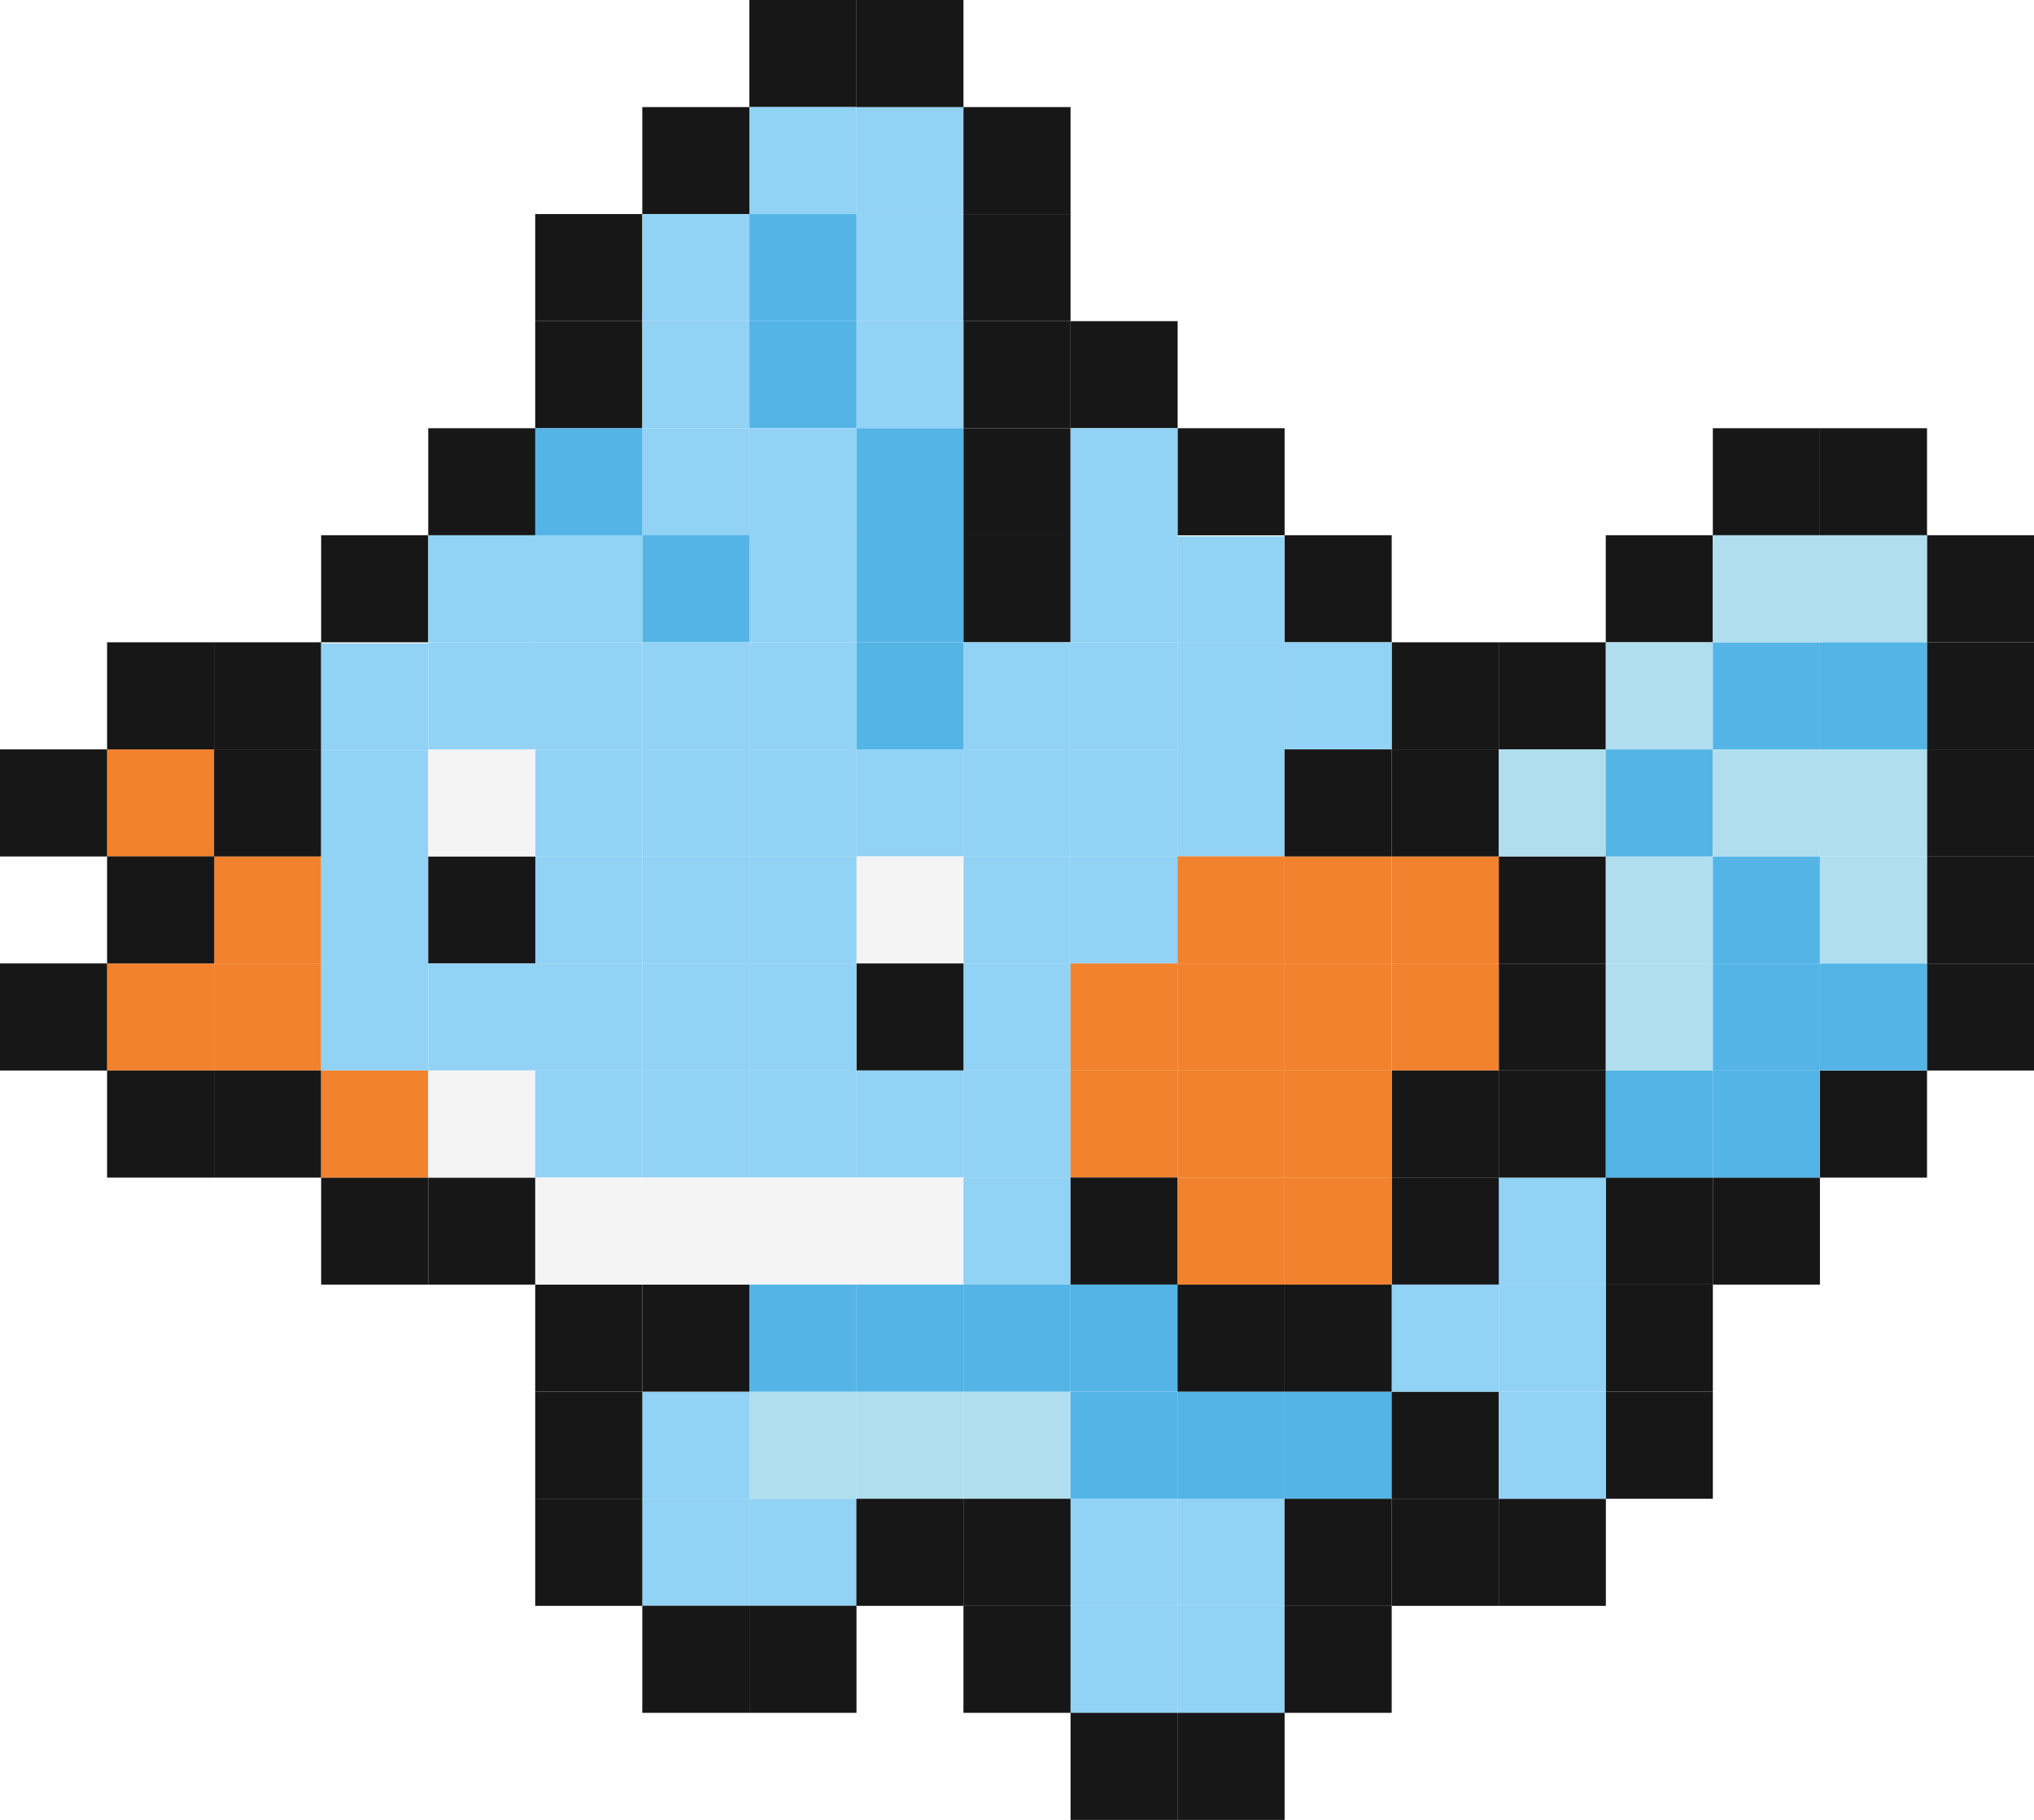
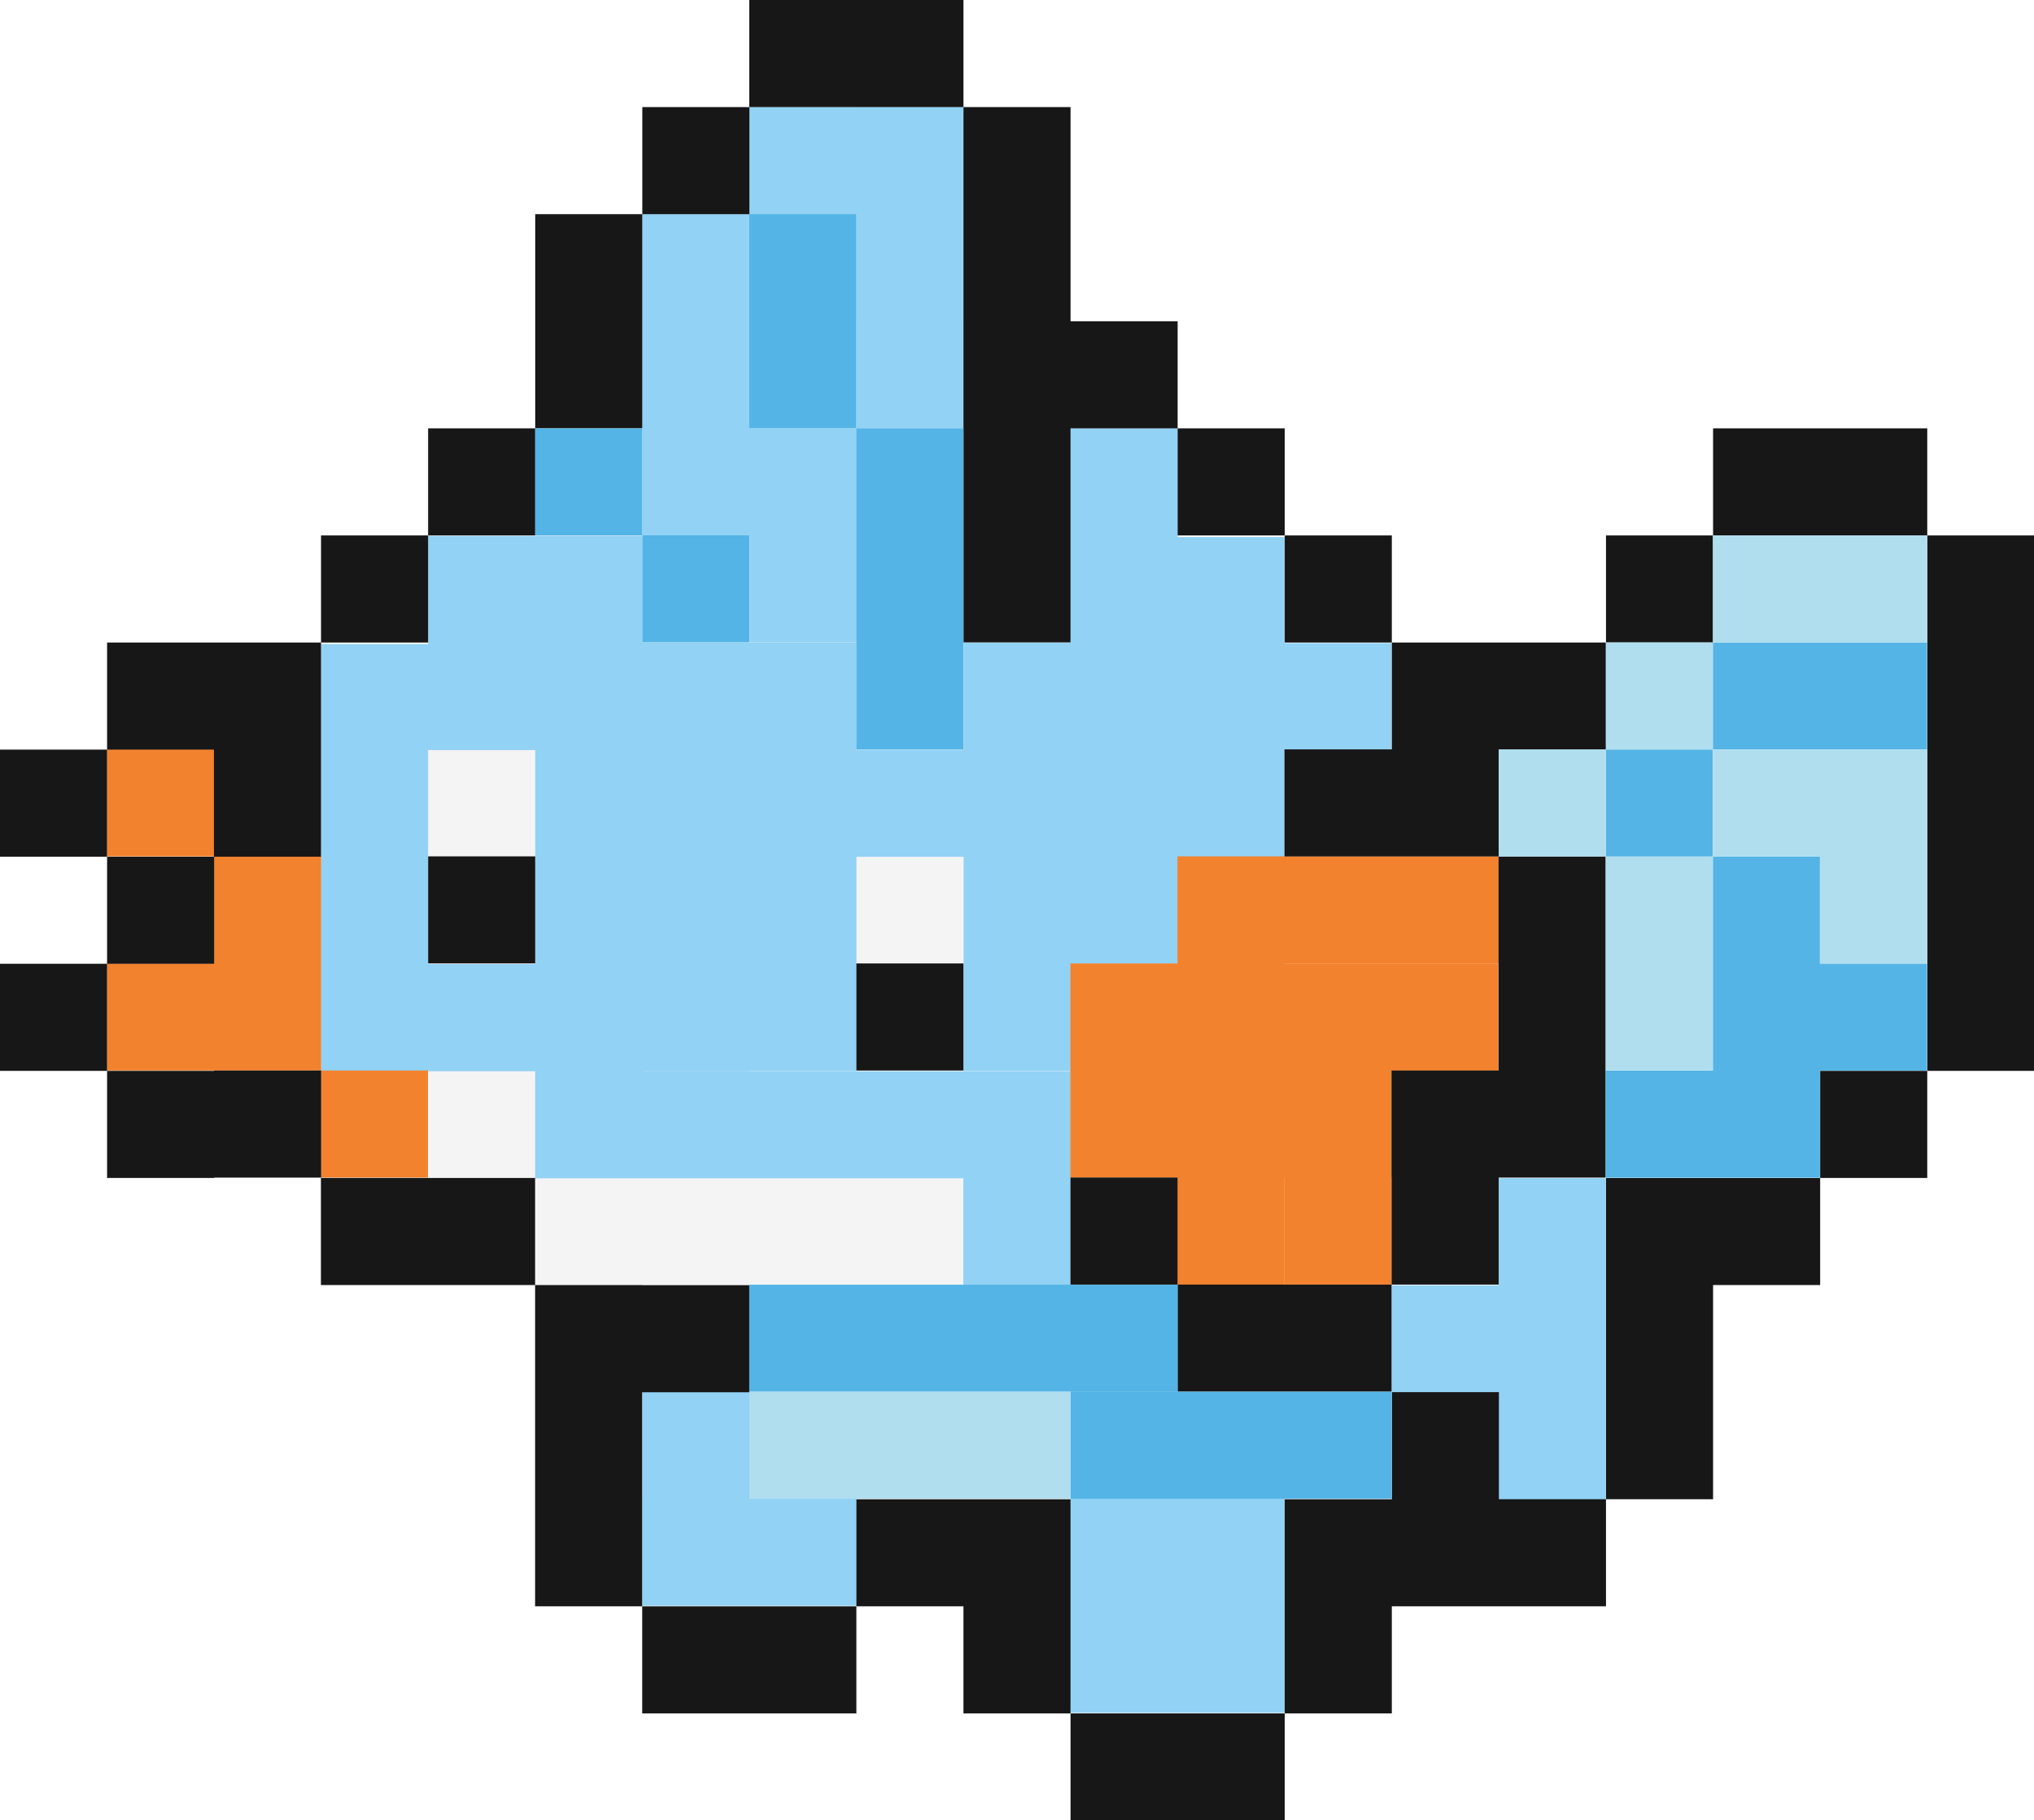
- <svg xmlns="http://www.w3.org/2000/svg" id="Layer_2" viewBox="0 0 179.49 160.6">
+ <svg xmlns="http://www.w3.org/2000/svg" id="Mudkip" viewBox="0 0 179.49 160.6">
  <defs>
-     <style>.cls-1{fill:#f4f4f5;}.cls-2{fill:#f2822e;}.cls-3{fill:#171717;}.cls-4{fill:#92d2f4;}.cls-5{fill:#b0deee;}.cls-6{fill:#54b4e6;}</style>
+     <style>
+       .cls-1 {
+         fill: #f4f4f5;
+       }
+ 
+       .cls-2 {
+         fill: #f2822e;
+       }
+ 
+       .cls-3 {
+         fill: #171717;
+       }
+ 
+       .cls-4 {
+         fill: #92d2f4;
+       }
+ 
+       .cls-5 {
+         fill: #b0deee;
+       }
+ 
+       .cls-6 {
+         fill: #54b4e6;
+       }
+     </style>
  </defs>
-   <g id="Mudkip">
-     <rect class="cls-3" x="66.13" width="9.45" height="9.45" />
-     <rect class="cls-2" x="9.45" y="66.13" width="9.45" height="9.45" />
-     <rect class="cls-2" x="9.45" y="85.02" width="9.45" height="9.45" />
-     <rect class="cls-2" x="18.89" y="85.02" width="9.45" height="9.45" />
-     <rect class="cls-2" x="18.89" y="75.57" width="9.45" height="9.45" />
-     <rect class="cls-4" x="66.13" y="9.45" width="9.45" height="9.45" />
-     <rect class="cls-4" x="75.57" y="9.45" width="9.45" height="9.45" />
-     <rect class="cls-4" x="75.57" y="18.89" width="9.45" height="9.45" />
-     <rect class="cls-4" x="56.68" y="132.26" width="9.45" height="9.45" />
-     <rect class="cls-4" x="66.13" y="132.26" width="9.45" height="9.45" />
-     <rect class="cls-5" x="66.13" y="122.81" width="9.45" height="9.45" />
-     <rect class="cls-5" x="75.57" y="122.81" width="9.45" height="9.45" />
-     <rect class="cls-5" x="85.02" y="122.81" width="9.45" height="9.45" />
-     <rect class="cls-6" x="94.47" y="122.81" width="9.45" height="9.45" />
-     <rect class="cls-4" x="94.47" y="132.26" width="9.45" height="9.45" />
-     <rect class="cls-4" x="94.47" y="141.7" width="9.45" height="9.45" />
-     <rect class="cls-4" x="103.91" y="141.7" width="9.45" height="9.45" />
-     <rect class="cls-4" x="103.91" y="132.26" width="9.45" height="9.45" />
-     <rect class="cls-6" x="103.91" y="122.81" width="9.45" height="9.45" />
-     <rect class="cls-6" x="113.36" y="122.81" width="9.45" height="9.45" />
-     <rect class="cls-4" x="56.68" y="122.81" width="9.45" height="9.45" />
-     <rect class="cls-3" x="75.57" width="9.45" height="9.45" />
-     <rect class="cls-3" x="85.02" y="9.45" width="9.45" height="9.45" />
-     <rect class="cls-3" x="85.02" y="18.89" width="9.45" height="9.45" />
-     <rect class="cls-3" x="85.02" y="28.34" width="9.45" height="9.45" />
-     <rect class="cls-3" x="94.47" y="28.34" width="9.45" height="9.45" />
-     <rect class="cls-3" x="103.91" y="37.79" width="9.45" height="9.45" />
-     <rect class="cls-3" x="113.36" y="47.23" width="9.45" height="9.45" />
-     <rect class="cls-3" x="122.81" y="56.68" width="9.45" height="9.45" />
-     <rect class="cls-3" x="132.26" y="56.68" width="9.45" height="9.45" />
-     <rect class="cls-3" x="141.7" y="47.23" width="9.45" height="9.45" />
-     <rect class="cls-3" x="151.15" y="37.79" width="9.45" height="9.45" />
-     <rect class="cls-3" x="160.6" y="37.79" width="9.45" height="9.45" />
-     <rect class="cls-3" x="170.04" y="47.23" width="9.45" height="9.45" />
-     <rect class="cls-3" x="170.04" y="56.68" width="9.45" height="9.45" />
-     <rect class="cls-3" x="170.04" y="66.13" width="9.45" height="9.45" />
-     <rect class="cls-3" x="170.04" y="75.57" width="9.45" height="9.45" />
-     <rect class="cls-3" x="85.02" y="37.79" width="9.45" height="9.45" />
-     <rect class="cls-3" x="85.02" y="47.23" width="9.45" height="9.45" />
-     <rect class="cls-3" x="56.68" y="9.45" width="9.45" height="9.45" />
-     <rect class="cls-3" x="47.23" y="18.89" width="9.45" height="9.45" />
-     <rect class="cls-3" x="47.23" y="28.34" width="9.45" height="9.45" />
-     <rect class="cls-3" x="37.79" y="37.79" width="9.45" height="9.45" />
-     <rect class="cls-3" x="28.34" y="47.23" width="9.45" height="9.45" />
-     <rect class="cls-3" x="18.89" y="56.68" width="9.45" height="9.45" />
-     <rect class="cls-3" x="18.89" y="66.13" width="9.45" height="9.45" />
-     <rect class="cls-3" x="9.45" y="56.68" width="9.45" height="9.45" />
-     <rect class="cls-3" y="66.13" width="9.45" height="9.45" />
-     <rect class="cls-3" x="9.45" y="75.57" width="9.45" height="9.45" />
-     <rect class="cls-3" y="85.02" width="9.45" height="9.45" />
-     <rect class="cls-3" x="9.45" y="94.47" width="9.45" height="9.45" />
-     <rect class="cls-3" x="28.34" y="103.91" width="9.45" height="9.45" />
-     <rect class="cls-3" x="37.79" y="103.91" width="9.45" height="9.45" />
-     <rect class="cls-3" x="47.23" y="113.36" width="9.45" height="9.45" />
-     <rect class="cls-3" x="47.23" y="122.81" width="9.45" height="9.45" />
-     <rect class="cls-3" x="47.23" y="132.26" width="9.45" height="9.45" />
-     <rect class="cls-3" x="56.68" y="113.36" width="9.45" height="9.45" />
-     <rect class="cls-3" x="56.68" y="141.7" width="9.45" height="9.45" />
-     <rect class="cls-3" x="66.13" y="141.7" width="9.45" height="9.45" />
-     <rect class="cls-3" x="75.57" y="132.26" width="9.45" height="9.45" />
-     <rect class="cls-3" x="85.02" y="132.26" width="9.45" height="9.45" />
-     <rect class="cls-3" x="85.02" y="141.7" width="9.45" height="9.45" />
-     <rect class="cls-3" x="94.47" y="151.15" width="9.45" height="9.45" />
-     <rect class="cls-3" x="103.91" y="151.15" width="9.45" height="9.45" />
-     <rect class="cls-3" x="113.36" y="141.7" width="9.45" height="9.45" />
-     <rect class="cls-3" x="113.36" y="132.26" width="9.45" height="9.45" />
-     <rect class="cls-3" x="122.81" y="132.26" width="9.45" height="9.45" />
-     <rect class="cls-3" x="122.81" y="122.81" width="9.45" height="9.45" />
-     <rect class="cls-3" x="132.26" y="132.26" width="9.45" height="9.45" />
-     <rect class="cls-3" x="141.7" y="122.81" width="9.45" height="9.45" />
-     <rect class="cls-3" x="141.7" y="113.36" width="9.45" height="9.45" />
-     <rect class="cls-3" x="141.7" y="103.91" width="9.45" height="9.45" />
-     <rect class="cls-3" x="151.15" y="103.91" width="9.45" height="9.45" />
-     <rect class="cls-3" x="160.6" y="94.47" width="9.45" height="9.45" />
-     <rect class="cls-3" x="170.04" y="85.02" width="9.45" height="9.45" />
-     <rect class="cls-3" x="18.89" y="94.47" width="9.45" height="9.45" />
-     <rect class="cls-4" x="56.68" y="18.89" width="9.45" height="9.45" />
-     <rect class="cls-6" x="66.13" y="18.89" width="9.45" height="9.45" />
-     <rect class="cls-4" x="75.57" y="28.34" width="9.45" height="9.45" />
-     <rect class="cls-4" x="56.68" y="28.34" width="9.45" height="9.45" />
-     <rect class="cls-6" x="66.13" y="28.34" width="9.45" height="9.45" />
-     <rect class="cls-6" x="75.57" y="37.79" width="9.45" height="9.45" />
-     <rect class="cls-4" x="56.68" y="37.79" width="9.45" height="9.45" />
-     <rect class="cls-4" x="66.13" y="37.79" width="9.45" height="9.45" />
-     <rect class="cls-6" x="75.57" y="47.23" width="9.45" height="9.45" />
-     <rect class="cls-6" x="56.68" y="47.23" width="9.45" height="9.45" />
-     <rect class="cls-4" x="66.13" y="47.23" width="9.45" height="9.45" />
-     <rect class="cls-4" x="94.47" y="37.79" width="9.45" height="9.45" />
-     <rect class="cls-4" x="94.47" y="47.23" width="9.45" height="9.45" />
-     <rect class="cls-4" x="94.47" y="56.68" width="9.45" height="9.45" />
-     <rect class="cls-4" x="94.47" y="66.13" width="9.45" height="9.45" />
-     <rect class="cls-4" x="94.47" y="75.57" width="9.45" height="9.45" />
-     <rect class="cls-4" x="85.02" y="56.68" width="9.45" height="9.45" />
-     <rect class="cls-4" x="85.02" y="66.13" width="9.45" height="9.45" />
-     <rect class="cls-4" x="85.02" y="75.57" width="9.45" height="9.45" />
-     <rect class="cls-4" x="85.02" y="85.02" width="9.45" height="9.45" />
-     <rect class="cls-2" x="94.47" y="85.02" width="9.45" height="9.45" />
-     <rect class="cls-6" x="75.57" y="56.68" width="9.45" height="9.45" />
-     <rect class="cls-4" x="75.57" y="66.13" width="9.45" height="9.45" />
-     <rect class="cls-1" x="75.57" y="75.57" width="9.45" height="9.45" />
-     <rect class="cls-3" x="75.57" y="85.02" width="9.45" height="9.45" />
-     <rect class="cls-4" x="66.13" y="56.68" width="9.45" height="9.45" />
-     <rect class="cls-4" x="66.13" y="66.13" width="9.45" height="9.45" />
-     <rect class="cls-4" x="66.13" y="75.57" width="9.45" height="9.45" />
-     <rect class="cls-4" x="66.13" y="85.02" width="9.45" height="9.45" />
-     <rect class="cls-4" x="56.68" y="56.68" width="9.45" height="9.45" />
-     <rect class="cls-4" x="56.68" y="66.13" width="9.45" height="9.45" />
-     <rect class="cls-4" x="56.68" y="75.57" width="9.45" height="9.45" />
-     <rect class="cls-4" x="56.68" y="85.02" width="9.45" height="9.45" />
-     <rect class="cls-6" x="47.23" y="37.79" width="9.45" height="9.45" />
-     <rect class="cls-4" x="47.23" y="47.23" width="9.45" height="9.45" />
-     <rect class="cls-4" x="47.23" y="56.68" width="9.45" height="9.45" />
-     <rect class="cls-4" x="47.23" y="66.13" width="9.45" height="9.45" />
-     <rect class="cls-4" x="47.23" y="75.57" width="9.45" height="9.45" />
-     <rect class="cls-4" x="37.79" y="47.23" width="9.45" height="9.45" />
-     <rect class="cls-4" x="28.34" y="56.78" width="9.45" height="9.45" />
-     <rect class="cls-4" x="28.34" y="66.22" width="9.45" height="9.45" />
-     <rect class="cls-4" x="28.34" y="75.62" width="9.45" height="9.45" />
-     <rect class="cls-4" x="28.34" y="85.02" width="9.45" height="9.45" />
-     <rect class="cls-3" x="37.79" y="75.57" width="9.45" height="9.45" />
-     <rect class="cls-4" x="37.79" y="85.02" width="9.45" height="9.45" />
-     <rect class="cls-1" x="37.79" y="66.13" width="9.45" height="9.45" />
-     <rect class="cls-4" x="37.79" y="56.68" width="9.45" height="9.45" />
-     <rect class="cls-4" x="132.26" y="103.91" width="9.45" height="9.45" />
-     <rect class="cls-4" x="132.26" y="113.36" width="9.45" height="9.45" />
-     <rect class="cls-4" x="132.26" y="122.81" width="9.45" height="9.45" />
-     <rect class="cls-2" x="122.81" y="75.57" width="9.45" height="9.45" />
-     <rect class="cls-3" x="122.81" y="103.91" width="9.45" height="9.45" />
-     <rect class="cls-4" x="122.81" y="113.36" width="9.45" height="9.45" />
-     <rect class="cls-2" x="113.36" y="75.57" width="9.45" height="9.45" />
-     <rect class="cls-2" x="113.36" y="103.91" width="9.45" height="9.45" />
-     <rect class="cls-3" x="113.36" y="113.36" width="9.45" height="9.45" />
-     <rect class="cls-4" x="103.91" y="47.33" width="9.45" height="9.45" />
-     <rect class="cls-4" x="103.91" y="56.78" width="9.45" height="9.45" />
-     <rect class="cls-4" x="103.91" y="66.13" width="9.45" height="9.45" />
-     <rect class="cls-2" x="103.91" y="75.57" width="9.45" height="9.45" />
-     <rect class="cls-2" x="103.91" y="85.02" width="9.45" height="9.45" />
-     <rect class="cls-4" x="47.23" y="85.02" width="9.45" height="9.45" />
-     <rect class="cls-4" x="85.02" y="94.47" width="9.45" height="9.45" />
-     <rect class="cls-2" x="94.47" y="94.47" width="9.45" height="9.45" />
-     <rect class="cls-4" x="75.57" y="94.47" width="9.45" height="9.45" />
-     <rect class="cls-4" x="66.13" y="94.47" width="9.45" height="9.45" />
-     <rect class="cls-4" x="56.68" y="94.47" width="9.45" height="9.45" />
-     <rect class="cls-2" x="28.34" y="94.47" width="9.45" height="9.45" />
-     <rect class="cls-1" x="37.79" y="94.47" width="9.45" height="9.45" />
-     <rect class="cls-2" x="103.91" y="94.47" width="9.45" height="9.45" />
-     <rect class="cls-4" x="47.23" y="94.47" width="9.45" height="9.45" />
-     <rect class="cls-1" x="47.23" y="103.91" width="9.45" height="9.45" />
-     <rect class="cls-1" x="56.68" y="103.91" width="9.45" height="9.45" />
-     <rect class="cls-1" x="66.13" y="103.91" width="9.45" height="9.45" />
-     <rect class="cls-1" x="75.57" y="103.91" width="9.45" height="9.45" />
-     <rect class="cls-4" x="85.02" y="103.91" width="9.45" height="9.45" />
-     <rect class="cls-6" x="66.13" y="113.36" width="9.45" height="9.45" />
-     <rect class="cls-6" x="75.57" y="113.36" width="9.45" height="9.45" />
-     <rect class="cls-6" x="85.02" y="113.36" width="9.45" height="9.45" />
-     <rect class="cls-3" x="94.47" y="103.91" width="9.45" height="9.45" />
-     <rect class="cls-2" x="103.91" y="103.91" width="9.45" height="9.45" />
-     <rect class="cls-6" x="94.47" y="113.36" width="9.45" height="9.45" />
-     <rect class="cls-3" x="103.91" y="113.36" width="9.45" height="9.45" />
-     <rect class="cls-3" x="122.81" y="66.13" width="9.45" height="9.45" />
-     <rect class="cls-4" x="113.36" y="56.68" width="9.45" height="9.45" />
-     <rect class="cls-3" x="113.36" y="66.13" width="9.45" height="9.45" />
-     <rect class="cls-3" x="132.26" y="85.02" width="9.45" height="9.45" />
-     <rect class="cls-5" x="141.7" y="85.02" width="9.45" height="9.45" />
-     <rect class="cls-2" x="122.81" y="85.02" width="9.45" height="9.45" />
-     <rect class="cls-2" x="113.36" y="85.02" width="9.45" height="9.45" />
-     <rect class="cls-6" x="151.15" y="85.02" width="9.45" height="9.45" />
-     <rect class="cls-3" x="132.26" y="94.47" width="9.45" height="9.45" />
-     <rect class="cls-6" x="141.7" y="94.47" width="9.45" height="9.45" />
-     <rect class="cls-3" x="122.81" y="94.47" width="9.45" height="9.45" />
-     <rect class="cls-2" x="113.36" y="94.47" width="9.45" height="9.45" />
-     <rect class="cls-6" x="151.15" y="94.47" width="9.45" height="9.45" />
-     <rect class="cls-3" x="132.26" y="75.57" width="9.45" height="9.45" />
-     <rect class="cls-5" x="132.26" y="66.13" width="9.45" height="9.45" />
-     <rect class="cls-5" x="141.7" y="75.57" width="9.45" height="9.45" />
-     <rect class="cls-6" x="141.7" y="66.13" width="9.45" height="9.45" />
-     <rect class="cls-5" x="141.7" y="56.68" width="9.45" height="9.45" />
-     <rect class="cls-6" x="151.15" y="56.68" width="9.45" height="9.45" />
-     <rect class="cls-6" x="151.15" y="75.57" width="9.45" height="9.45" />
-     <rect class="cls-5" x="151.15" y="66.13" width="9.45" height="9.45" />
-     <rect class="cls-5" x="151.15" y="47.23" width="9.45" height="9.45" />
-     <rect class="cls-5" x="160.6" y="47.23" width="9.45" height="9.45" />
-     <rect class="cls-6" x="160.6" y="85.02" width="9.45" height="9.45" />
-     <rect class="cls-6" x="160.6" y="56.68" width="9.45" height="9.45" />
-     <rect class="cls-5" x="160.6" y="75.57" width="9.45" height="9.45" />
-     <rect class="cls-5" x="160.6" y="66.13" width="9.45" height="9.45" />
-   </g>
+   <path id="white_mudkip" class="cls-1" d="M85.02,85.02h-9.45v-9.45h9.45v9.45Zm-37.79-18.89h-9.45v9.45h9.45v-9.45Zm0,28.34h-9.45v9.45h9.45v-9.45Zm9.45,9.45h-9.45v9.45h9.45v-9.45Zm9.45,0h-9.45v9.45h9.45v-9.45Zm9.45,0h-9.45v9.45h9.45v-9.45Zm9.45,0h-9.45v9.45h9.45v-9.45Z" />
+   <path id="blue_mudkip" class="cls-4" d="M75.57,18.89h-9.45V9.45h9.45v9.45Zm9.45-9.45h-9.45v9.45h9.45V9.45Zm0,9.45h-9.45v9.45h9.45v-9.45Zm-18.89,113.36h-9.45v9.45h9.45v-9.45Zm9.45,0h-9.45v9.45h9.45v-9.45Zm28.34,0h-9.45v9.45h9.45v-9.45Zm0,9.45h-9.45v9.45h9.45v-9.45Zm9.45,0h-9.45v9.45h9.45v-9.45Zm0-9.45h-9.45v9.45h9.45v-9.45Zm-47.23-9.45h-9.45v9.45h9.45v-9.45Zm0-103.91h-9.45v9.45h9.45v-9.45Zm18.89,9.45h-9.45v9.45h9.45v-9.45Zm-18.89,0h-9.45v9.45h9.45v-9.45Zm0,9.45h-9.45v9.45h9.45v-9.45Zm9.45,0h-9.45v9.45h9.45v-9.45Zm0,9.45h-9.45v9.45h9.45v-9.45Zm28.34-9.45h-9.45v9.45h9.45v-9.45Zm0,9.45h-9.45v9.45h9.45v-9.45Zm0,9.45h-9.45v9.45h9.45v-9.45Zm0,9.45h-9.45v9.45h9.45v-9.45Zm0,9.45h-9.45v9.45h9.45v-9.45Zm-9.45-18.89h-9.45v9.45h9.45v-9.45Zm0,9.45h-9.45v9.45h9.45v-9.45Zm0,9.45h-9.45v9.45h9.45v-9.45Zm0,9.45h-9.45v9.45h9.45v-9.45Zm-9.45-18.89h-9.45v9.45h9.45v-9.45Zm-9.45-9.45h-9.45v9.45h9.45v-9.45Zm0,9.45h-9.45v9.45h9.45v-9.45Zm0,9.45h-9.45v9.45h9.45v-9.45Zm0,9.45h-9.45v9.45h9.45v-9.45Zm-9.45-28.34h-9.45v9.45h9.45v-9.45Zm0,9.45h-9.45v9.45h9.45v-9.45Zm0,9.45h-9.45v9.45h9.45v-9.45Zm0,9.45h-9.45v9.45h9.45v-9.45Zm-9.45-37.79h-9.45v9.45h9.45v-9.45Zm0,9.45h-9.45v9.45h9.45v-9.45Zm0,9.45h-9.45v9.45h9.45v-9.45Zm0,9.45h-9.45v9.45h9.45v-9.45Zm-9.45-28.34h-9.45v9.45h9.45v-9.45Zm-9.45,9.54h-9.45v9.45h9.45v-9.45Zm0,9.45h-9.45v9.45h9.45v-9.45Zm0,9.4h-9.45v9.45h9.45v-9.45Zm0,9.4h-9.45v9.45h9.45v-9.45Zm9.45,0h-9.45v9.45h9.45v-9.45Zm0-28.34h-9.45v9.45h9.45v-9.45Zm94.47,47.23h-9.45v9.45h9.45v-9.45Zm0,9.45h-9.45v9.45h9.45v-9.45Zm0,9.45h-9.45v9.45h9.45v-9.45Zm-9.45-9.45h-9.45v9.45h9.45v-9.45Zm-18.89-66.03h-9.45v9.45h9.45v-9.45Zm0,9.45h-9.45v9.45h9.45v-9.45Zm0,9.35h-9.45v9.45h9.45v-9.45Zm-56.68,18.89h-9.45v9.45h9.45v-9.45Zm37.79,9.45h-9.45v9.45h9.45v-9.45Zm-9.45,0h-9.45v9.45h9.45v-9.45Zm-9.45,0h-9.45v9.45h9.45v-9.45Zm-9.45,0h-9.45v9.45h9.45v-9.45Zm-9.45,0h-9.45v9.45h9.45v-9.45Zm37.79,9.45h-9.45v9.45h9.45v-9.45Zm28.34-47.23h-9.45v9.45h9.45v-9.45Z" />
+   <path id="orange_mudkip" class="cls-2" d="M18.89,75.57H9.45v-9.45h9.45v9.45Zm0,9.45H9.45v9.45h9.45v-9.45Zm9.45,0h-9.45v9.45h9.45v-9.45Zm0-9.45h-9.45v9.45h9.45v-9.45Zm75.57,9.45h-9.45v9.45h9.45v-9.45Zm28.34-9.45h-9.45v9.45h9.45v-9.45Zm-9.45,0h-9.45v9.45h9.45v-9.45Zm0,28.34h-9.45v9.45h9.45v-9.45Zm-9.45-28.34h-9.45v9.45h9.45v-9.45Zm0,9.45h-9.45v9.45h9.45v-9.45Zm-9.45,9.45h-9.45v9.45h9.45v-9.45Zm-66.13,0h-9.45v9.45h9.45v-9.45Zm75.57,0h-9.45v9.45h9.45v-9.45Zm0,9.45h-9.45v9.45h9.45v-9.45Zm18.89-18.89h-9.45v9.45h9.45v-9.45Zm-9.45,0h-9.45v9.45h9.45v-9.45Zm0,9.45h-9.45v9.45h9.45v-9.45Z" />
+   <path id="black_mudkip" class="cls-3" d="M75.57,9.45h-9.45V0h9.45V9.45ZM85.02,0h-9.45V9.45h9.45V0Zm9.45,9.45h-9.45v9.45h9.45V9.45Zm0,9.45h-9.45v9.45h9.45v-9.45Zm0,9.45h-9.45v9.45h9.45v-9.45Zm9.45,0h-9.45v9.45h9.45v-9.45Zm9.45,9.45h-9.45v9.45h9.45v-9.45Zm9.45,9.45h-9.45v9.45h9.45v-9.45Zm9.45,9.45h-9.45v9.45h9.45v-9.45Zm9.45,0h-9.45v9.45h9.45v-9.45Zm9.45-9.45h-9.45v9.45h9.45v-9.45Zm9.45-9.45h-9.45v9.45h9.45v-9.45Zm9.45,0h-9.45v9.45h9.45v-9.45Zm9.45,9.45h-9.45v9.45h9.45v-9.45Zm0,9.45h-9.45v9.45h9.45v-9.45Zm0,9.45h-9.45v9.45h9.45v-9.45Zm0,9.45h-9.45v9.45h9.45v-9.45ZM94.47,37.79h-9.45v9.45h9.45v-9.45Zm0,9.45h-9.45v9.45h9.45v-9.45ZM66.13,9.45h-9.45v9.45h9.45V9.45Zm-9.45,9.45h-9.45v9.45h9.45v-9.45Zm0,9.45h-9.45v9.45h9.45v-9.45Zm-9.45,9.45h-9.45v9.45h9.45v-9.45Zm-9.45,9.45h-9.45v9.45h9.45v-9.45Zm-9.45,9.45h-9.45v9.45h9.45v-9.45Zm0,9.45h-9.45v9.45h9.45v-9.45Zm-9.45-9.45H9.45v9.45h9.45v-9.45Zm-9.45,9.45H0v9.45H9.45v-9.45Zm9.45,9.45H9.45v9.45h9.45v-9.45Zm-9.45,9.45H0v9.45H9.45v-9.45Zm9.45,9.45H9.45v9.45h9.45v-9.45Zm18.89,9.45h-9.45v9.45h9.45v-9.45Zm9.45,0h-9.45v9.45h9.45v-9.45Zm9.45,9.45h-9.45v9.45h9.45v-9.45Zm0,9.45h-9.45v9.45h9.45v-9.45Zm0,9.45h-9.45v9.45h9.45v-9.45Zm9.45-18.89h-9.45v9.45h9.45v-9.45Zm0,28.34h-9.45v9.45h9.45v-9.45Zm9.45,0h-9.45v9.45h9.45v-9.45Zm9.45-9.45h-9.45v9.45h9.45v-9.45Zm9.45,0h-9.45v9.45h9.45v-9.45Zm0,9.45h-9.45v9.45h9.45v-9.45Zm9.45,9.45h-9.45v9.45h9.45v-9.45Zm9.45,0h-9.45v9.45h9.45v-9.45Zm9.45-9.45h-9.45v9.45h9.45v-9.45Zm0-9.45h-9.45v9.45h9.45v-9.45Zm9.45,0h-9.45v9.45h9.45v-9.45Zm0-9.45h-9.45v9.45h9.45v-9.45Zm9.45,9.45h-9.45v9.45h9.45v-9.45Zm9.45-9.45h-9.45v9.45h9.45v-9.45Zm0-9.45h-9.45v9.45h9.45v-9.45Zm0-9.45h-9.45v9.45h9.45v-9.45Zm9.45,0h-9.45v9.45h9.45v-9.45Zm9.45-9.45h-9.45v9.45h9.45v-9.45Zm9.45-9.45h-9.45v9.45h9.45v-9.45ZM28.34,94.47h-9.45v9.45h9.45v-9.45Zm56.68-9.45h-9.45v9.45h9.45v-9.45Zm-37.79-9.45h-9.45v9.45h9.45v-9.45Zm85.02,28.34h-9.45v9.45h9.45v-9.45Zm-9.45,9.45h-9.45v9.45h9.45v-9.45Zm-18.89-9.45h-9.45v9.45h9.45v-9.45Zm9.45,9.45h-9.45v9.45h9.45v-9.45Zm18.89-47.23h-9.45v9.45h9.45v-9.45Zm-9.45,0h-9.45v9.45h9.45v-9.45Zm18.89,18.89h-9.45v9.45h9.45v-9.45Zm0,9.45h-9.45v9.45h9.45v-9.45Zm-9.45,0h-9.45v9.45h9.45v-9.45Zm9.45-18.89h-9.45v9.45h9.45v-9.45Z" />
+   <path id="darkblue_mudkip" class="cls-6" d="M103.91,132.26h-9.45v-9.45h9.45v9.45Zm9.45-9.45h-9.45v9.45h9.45v-9.45Zm9.45,0h-9.45v9.45h9.45v-9.45ZM75.57,18.89h-9.45v9.45h9.45v-9.45Zm0,9.45h-9.45v9.45h9.45v-9.45Zm9.45,9.45h-9.45v9.45h9.45v-9.45Zm0,9.45h-9.45v9.45h9.45v-9.45Zm-18.89,0h-9.45v9.45h9.45v-9.45Zm18.89,9.45h-9.45v9.45h9.45v-9.45Zm-28.34-18.89h-9.45v9.45h9.45v-9.45Zm18.89,75.57h-9.45v9.45h9.45v-9.45Zm9.45,0h-9.45v9.45h9.45v-9.45Zm9.45,0h-9.45v9.45h9.45v-9.45Zm9.45,0h-9.45v9.45h9.45v-9.45Zm56.68-28.34h-9.45v9.45h9.45v-9.45Zm-9.45,9.45h-9.45v9.45h9.45v-9.45Zm9.45,0h-9.45v9.45h9.45v-9.45Zm-9.45-28.34h-9.45v9.45h9.45v-9.45Zm9.45-9.45h-9.45v9.45h9.45v-9.45Zm0,18.89h-9.45v9.45h9.45v-9.45Zm9.45,9.45h-9.45v9.45h9.45v-9.45Zm0-28.34h-9.45v9.45h9.45v-9.45Z" />
+   <path id="lightblue_mudkip" class="cls-5" d="M75.57,132.26h-9.45v-9.45h9.45v9.45Zm9.45-9.45h-9.45v9.45h9.45v-9.45Zm9.45,0h-9.45v9.45h9.45v-9.45Zm56.68-37.79h-9.45v9.45h9.45v-9.45Zm-9.45-18.89h-9.45v9.45h9.45v-9.45Zm9.45,9.45h-9.45v9.45h9.45v-9.45Zm0-18.89h-9.45v9.45h9.45v-9.45Zm9.45,9.45h-9.45v9.45h9.45v-9.45Zm0-18.89h-9.45v9.45h9.45v-9.45Zm9.45,0h-9.45v9.45h9.45v-9.45Zm0,28.34h-9.45v9.45h9.45v-9.45Zm0-9.45h-9.45v9.45h9.45v-9.45Z" />
</svg>
